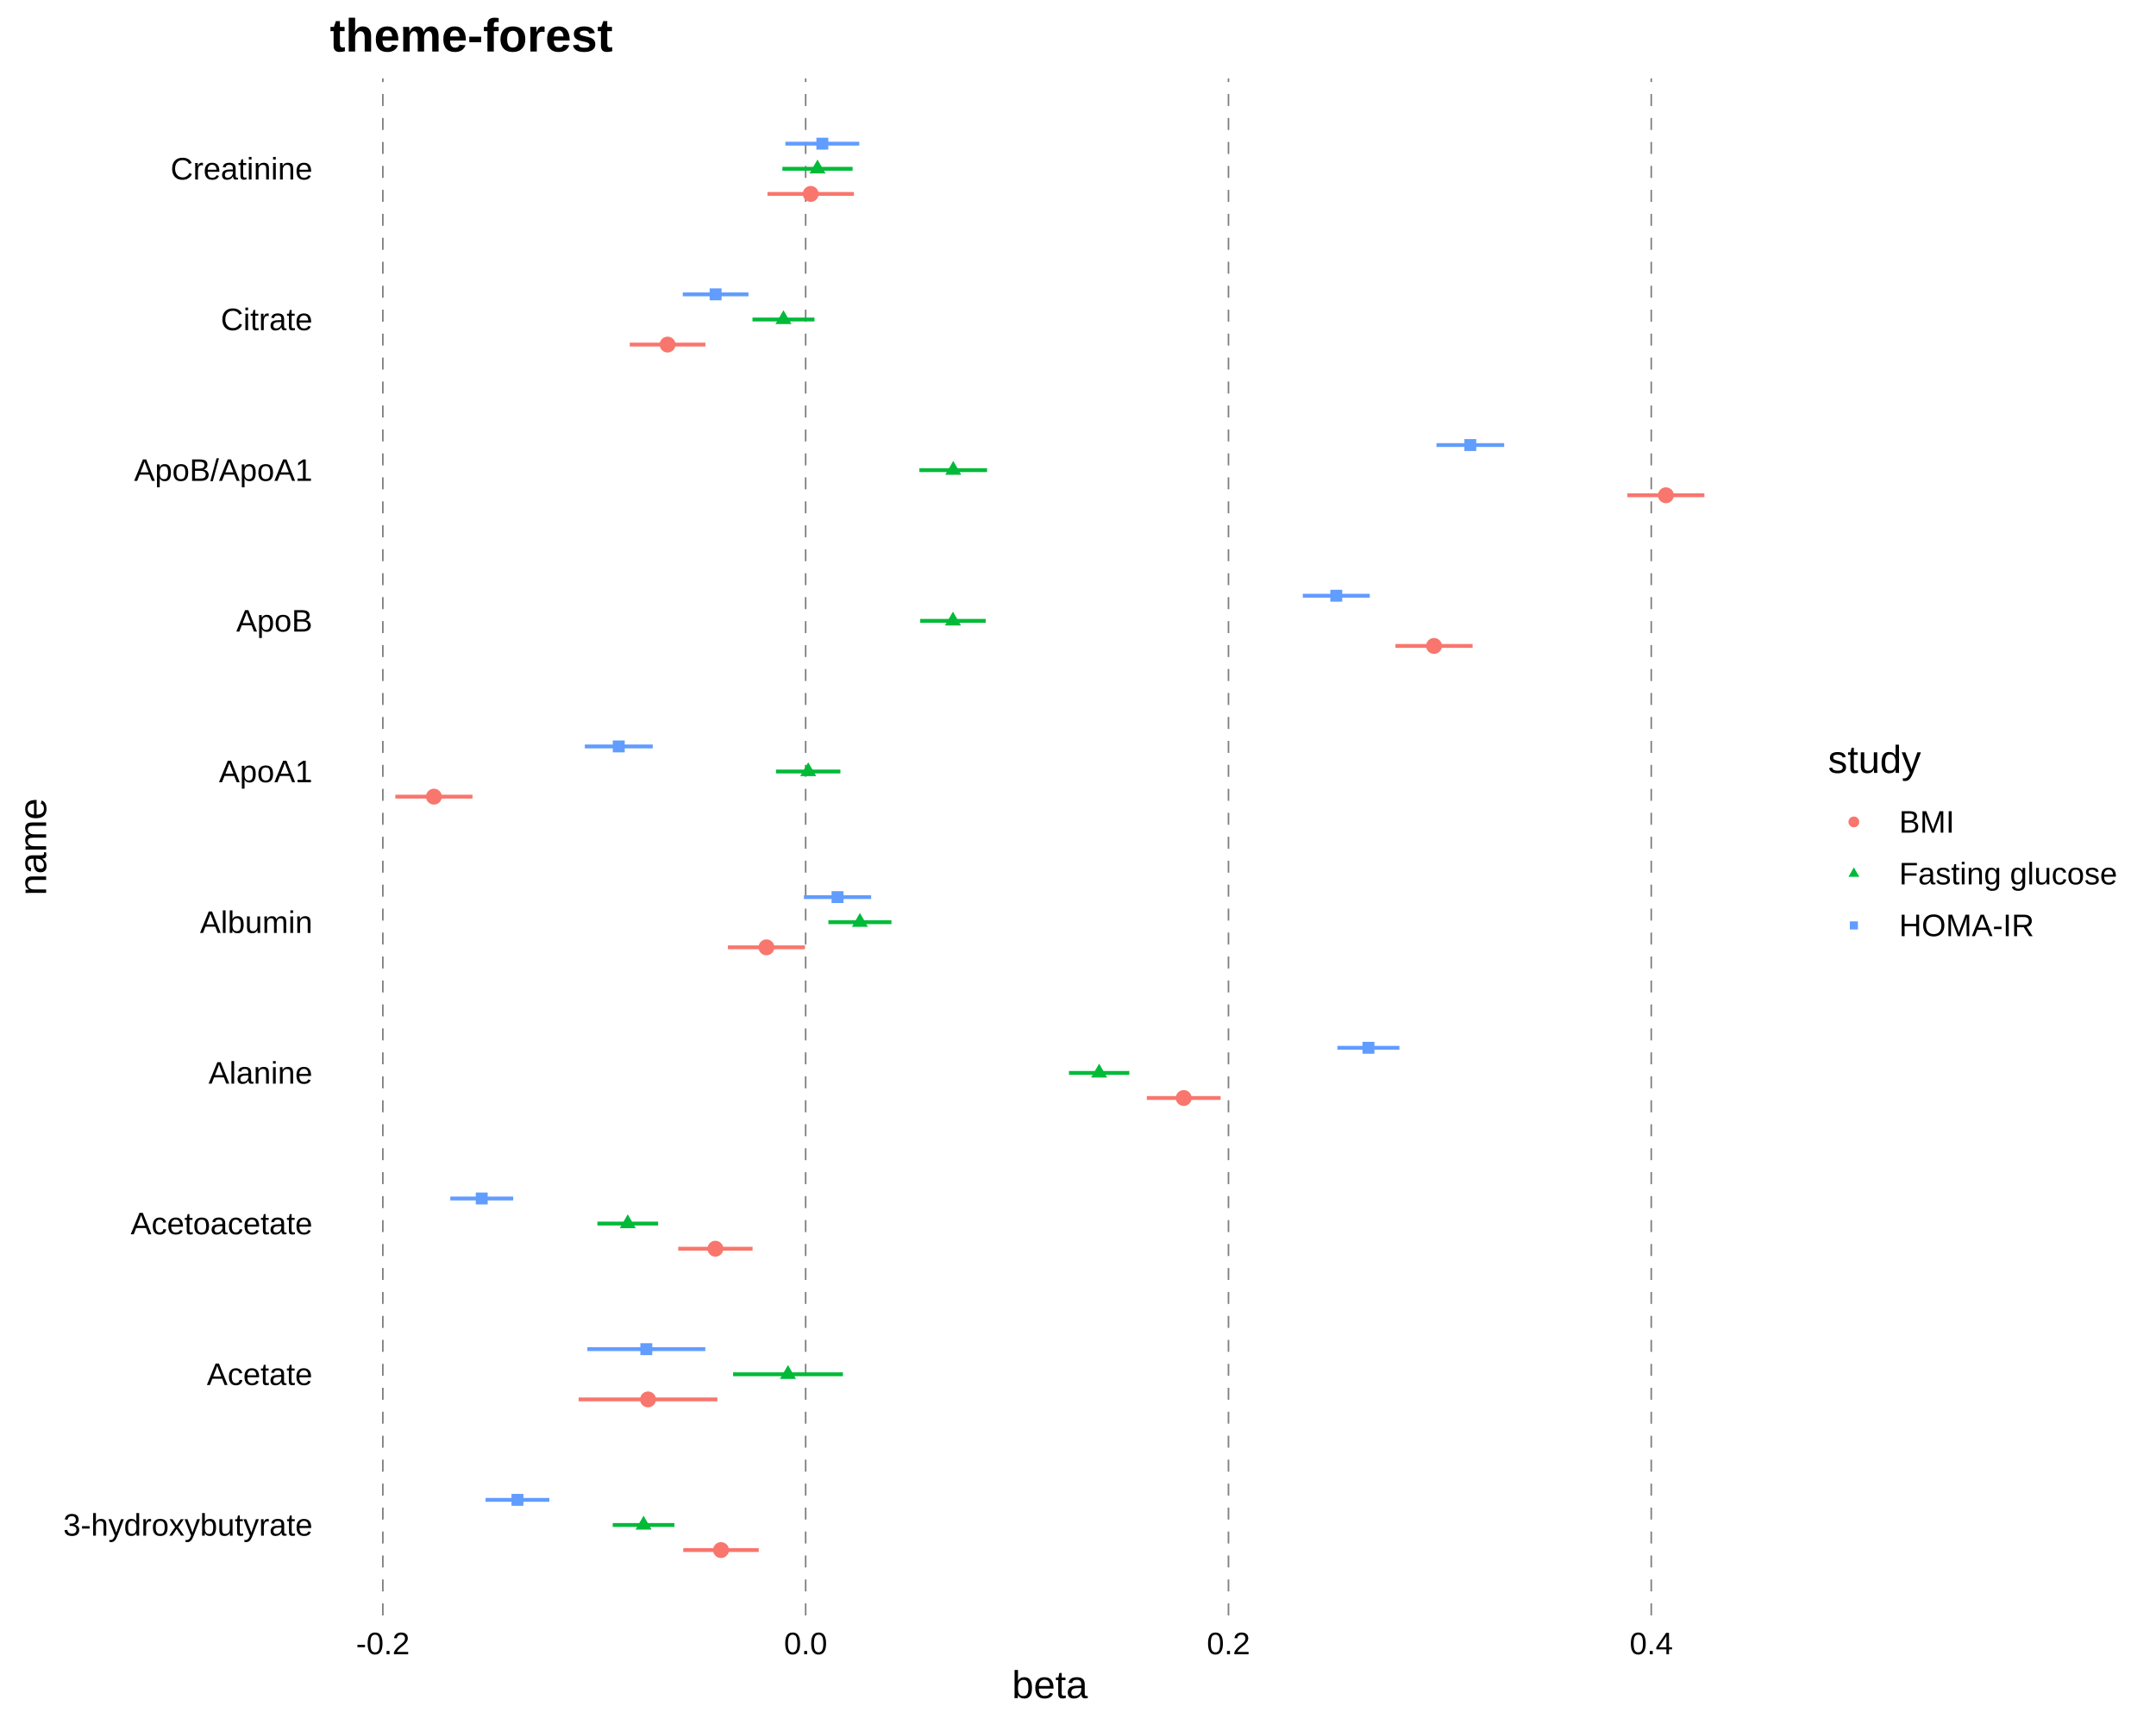
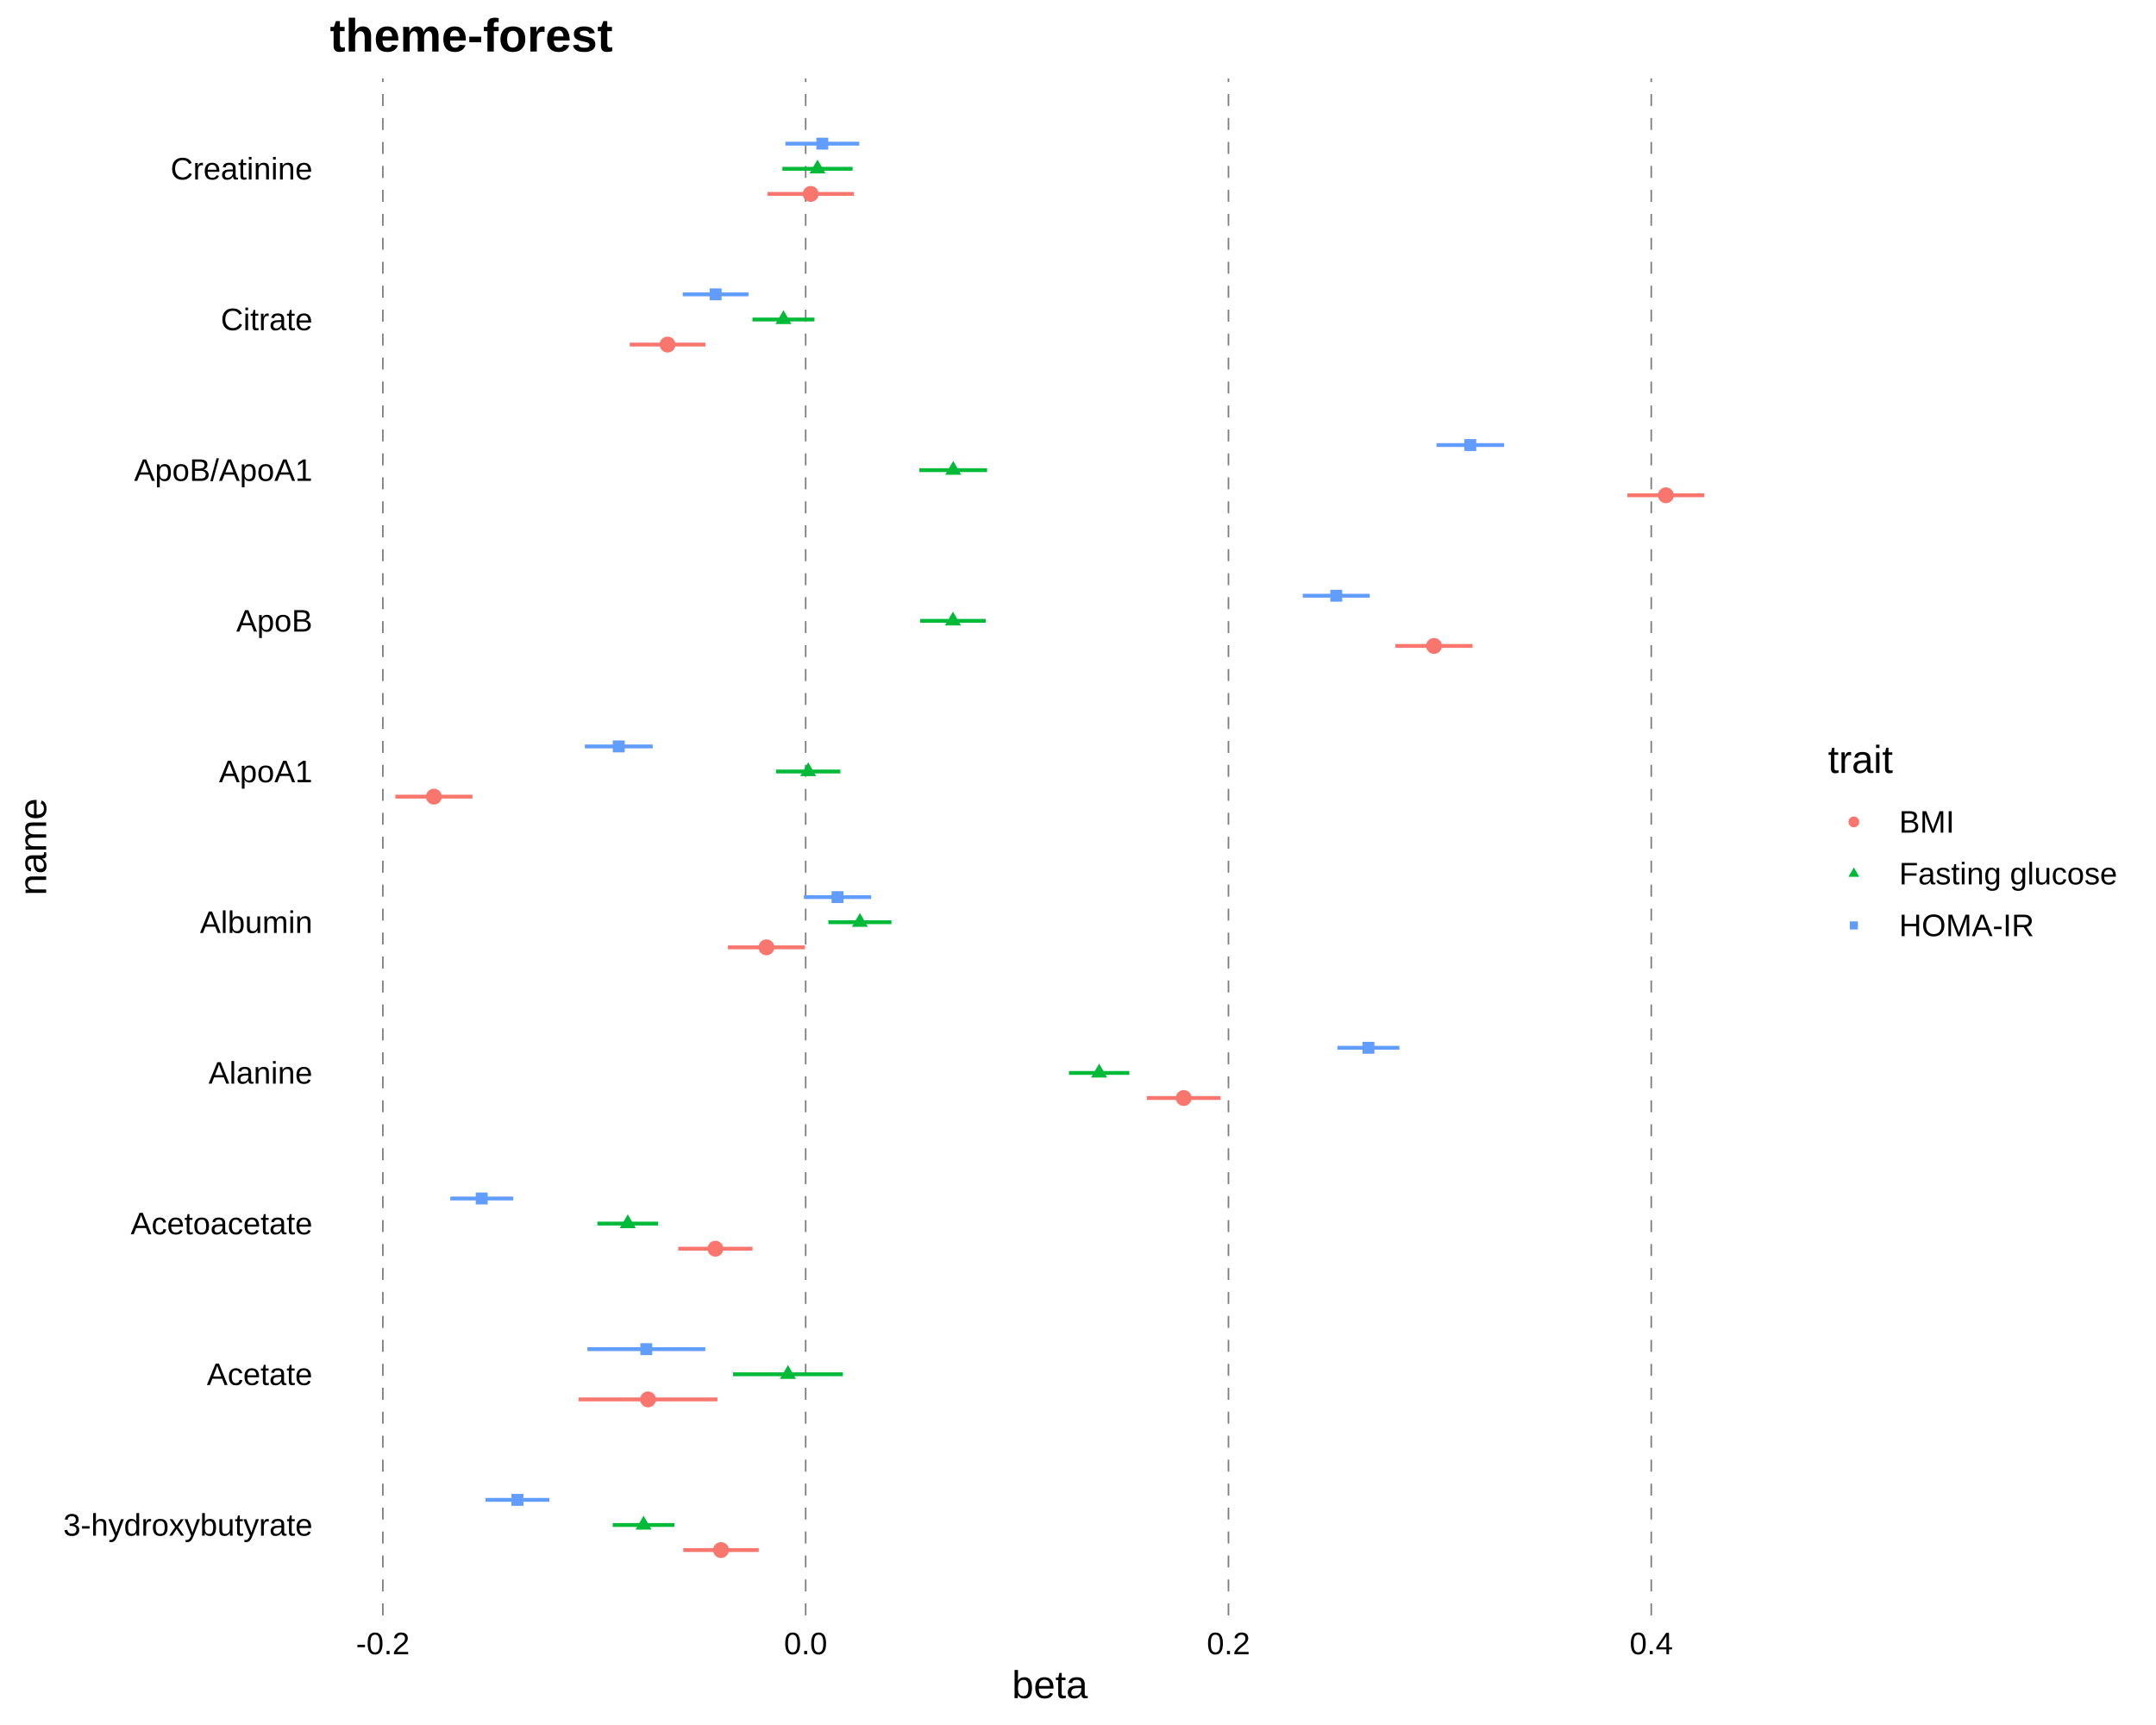
<svg xmlns="http://www.w3.org/2000/svg" viewBox="0 0 720.00 576.00">
  <defs>
    <style type="text/css">
    line, polyline, polygon, path, rect, circle {
      fill: none;
      stroke: #000000;
      stroke-linecap: round;
      stroke-linejoin: round;
      stroke-miterlimit: 10.00;
    }
  </style>
  </defs>
  <rect width="100%" height="100%" style="stroke: none; fill: #FFFFFF;" />
  <defs>
    <clipPath id="cpMTEwLjE3fDU5MS4wNHw1MzkuNDB8MjYuMTc=">
      <rect x="110.17" y="26.17" width="480.87" height="513.23" />
    </clipPath>
  </defs>
  <rect x="110.17" y="26.17" width="480.87" height="513.23" style="stroke-width: 0.75; stroke: none;" clip-path="url(#cpMTEwLjE3fDU5MS4wNHw1MzkuNDB8MjYuMTc=)" />
  <polyline points="127.85,539.40 127.85,26.17 " style="stroke-width: 0.53; stroke: #7F7F7F; stroke-dasharray: 4.00,4.00; stroke-linecap: butt;" clip-path="url(#cpMTEwLjE3fDU5MS4wNHw1MzkuNDB8MjYuMTc=)" />
  <polyline points="269.05,539.40 269.05,26.17 " style="stroke-width: 0.53; stroke: #7F7F7F; stroke-dasharray: 4.00,4.00; stroke-linecap: butt;" clip-path="url(#cpMTEwLjE3fDU5MS4wNHw1MzkuNDB8MjYuMTc=)" />
  <polyline points="410.25,539.40 410.25,26.17 " style="stroke-width: 0.53; stroke: #7F7F7F; stroke-dasharray: 4.00,4.00; stroke-linecap: butt;" clip-path="url(#cpMTEwLjE3fDU5MS4wNHw1MzkuNDB8MjYuMTc=)" />
  <polyline points="551.44,539.40 551.44,26.17 " style="stroke-width: 0.53; stroke: #7F7F7F; stroke-dasharray: 4.00,4.00; stroke-linecap: butt;" clip-path="url(#cpMTEwLjE3fDU5MS4wNHw1MzkuNDB8MjYuMTc=)" />
  <line x1="162.15" y1="500.82" x2="183.45" y2="500.82" style="stroke-width: 1.28; stroke: #619CFF; stroke-linecap: butt;" clip-path="url(#cpMTEwLjE3fDU5MS4wNHw1MzkuNDB8MjYuMTc=)" />
  <line x1="204.62" y1="509.21" x2="225.23" y2="509.21" style="stroke-width: 1.28; stroke: #00BA38; stroke-linecap: butt;" clip-path="url(#cpMTEwLjE3fDU5MS4wNHw1MzkuNDB8MjYuMTc=)" />
  <line x1="228.18" y1="517.59" x2="253.38" y2="517.59" style="stroke-width: 1.28; stroke: #F8766D; stroke-linecap: butt;" clip-path="url(#cpMTEwLjE3fDU5MS4wNHw1MzkuNDB8MjYuMTc=)" />
  <line x1="196.15" y1="450.50" x2="235.54" y2="450.50" style="stroke-width: 1.28; stroke: #619CFF; stroke-linecap: butt;" clip-path="url(#cpMTEwLjE3fDU5MS4wNHw1MzkuNDB8MjYuMTc=)" />
  <line x1="244.81" y1="458.89" x2="281.49" y2="458.89" style="stroke-width: 1.28; stroke: #00BA38; stroke-linecap: butt;" clip-path="url(#cpMTEwLjE3fDU5MS4wNHw1MzkuNDB8MjYuMTc=)" />
  <line x1="193.23" y1="467.28" x2="239.58" y2="467.28" style="stroke-width: 1.28; stroke: #F8766D; stroke-linecap: butt;" clip-path="url(#cpMTEwLjE3fDU5MS4wNHw1MzkuNDB8MjYuMTc=)" />
  <line x1="150.37" y1="400.19" x2="171.38" y2="400.19" style="stroke-width: 1.28; stroke: #619CFF; stroke-linecap: butt;" clip-path="url(#cpMTEwLjE3fDU5MS4wNHw1MzkuNDB8MjYuMTc=)" />
  <line x1="199.50" y1="408.57" x2="219.78" y2="408.57" style="stroke-width: 1.28; stroke: #00BA38; stroke-linecap: butt;" clip-path="url(#cpMTEwLjE3fDU5MS4wNHw1MzkuNDB8MjYuMTc=)" />
  <line x1="226.50" y1="416.96" x2="251.32" y2="416.96" style="stroke-width: 1.28; stroke: #F8766D; stroke-linecap: butt;" clip-path="url(#cpMTEwLjE3fDU5MS4wNHw1MzkuNDB8MjYuMTc=)" />
  <line x1="446.64" y1="349.87" x2="467.34" y2="349.87" style="stroke-width: 1.28; stroke: #619CFF; stroke-linecap: butt;" clip-path="url(#cpMTEwLjE3fDU5MS4wNHw1MzkuNDB8MjYuMTc=)" />
  <line x1="356.98" y1="358.26" x2="377.14" y2="358.26" style="stroke-width: 1.28; stroke: #00BA38; stroke-linecap: butt;" clip-path="url(#cpMTEwLjE3fDU5MS4wNHw1MzkuNDB8MjYuMTc=)" />
  <line x1="382.99" y1="366.64" x2="407.63" y2="366.64" style="stroke-width: 1.28; stroke: #F8766D; stroke-linecap: butt;" clip-path="url(#cpMTEwLjE3fDU5MS4wNHw1MzkuNDB8MjYuMTc=)" />
  <line x1="268.47" y1="299.56" x2="290.92" y2="299.56" style="stroke-width: 1.28; stroke: #619CFF; stroke-linecap: butt;" clip-path="url(#cpMTEwLjE3fDU5MS4wNHw1MzkuNDB8MjYuMTc=)" />
  <line x1="276.64" y1="307.94" x2="297.70" y2="307.94" style="stroke-width: 1.28; stroke: #00BA38; stroke-linecap: butt;" clip-path="url(#cpMTEwLjE3fDU5MS4wNHw1MzkuNDB8MjYuMTc=)" />
  <line x1="243.09" y1="316.33" x2="268.82" y2="316.33" style="stroke-width: 1.28; stroke: #F8766D; stroke-linecap: butt;" clip-path="url(#cpMTEwLjE3fDU5MS4wNHw1MzkuNDB8MjYuMTc=)" />
  <line x1="195.30" y1="249.24" x2="217.98" y2="249.24" style="stroke-width: 1.28; stroke: #619CFF; stroke-linecap: butt;" clip-path="url(#cpMTEwLjE3fDU5MS4wNHw1MzkuNDB8MjYuMTc=)" />
  <line x1="259.15" y1="257.62" x2="280.65" y2="257.62" style="stroke-width: 1.28; stroke: #00BA38; stroke-linecap: butt;" clip-path="url(#cpMTEwLjE3fDU5MS4wNHw1MzkuNDB8MjYuMTc=)" />
  <line x1="132.02" y1="266.01" x2="157.79" y2="266.01" style="stroke-width: 1.28; stroke: #F8766D; stroke-linecap: butt;" clip-path="url(#cpMTEwLjE3fDU5MS4wNHw1MzkuNDB8MjYuMTc=)" />
  <line x1="435.07" y1="198.92" x2="457.43" y2="198.92" style="stroke-width: 1.28; stroke: #619CFF; stroke-linecap: butt;" clip-path="url(#cpMTEwLjE3fDU5MS4wNHw1MzkuNDB8MjYuMTc=)" />
  <line x1="307.31" y1="207.31" x2="329.17" y2="207.31" style="stroke-width: 1.28; stroke: #00BA38; stroke-linecap: butt;" clip-path="url(#cpMTEwLjE3fDU5MS4wNHw1MzkuNDB8MjYuMTc=)" />
  <line x1="466.01" y1="215.69" x2="491.78" y2="215.69" style="stroke-width: 1.28; stroke: #F8766D; stroke-linecap: butt;" clip-path="url(#cpMTEwLjE3fDU5MS4wNHw1MzkuNDB8MjYuMTc=)" />
  <line x1="479.72" y1="148.61" x2="502.32" y2="148.61" style="stroke-width: 1.28; stroke: #619CFF; stroke-linecap: butt;" clip-path="url(#cpMTEwLjE3fDU5MS4wNHw1MzkuNDB8MjYuMTc=)" />
  <line x1="307.03" y1="156.99" x2="329.64" y2="156.99" style="stroke-width: 1.28; stroke: #00BA38; stroke-linecap: butt;" clip-path="url(#cpMTEwLjE3fDU5MS4wNHw1MzkuNDB8MjYuMTc=)" />
  <line x1="543.47" y1="165.38" x2="569.18" y2="165.38" style="stroke-width: 1.28; stroke: #F8766D; stroke-linecap: butt;" clip-path="url(#cpMTEwLjE3fDU5MS4wNHw1MzkuNDB8MjYuMTc=)" />
  <line x1="228.01" y1="98.29" x2="249.96" y2="98.29" style="stroke-width: 1.28; stroke: #619CFF; stroke-linecap: butt;" clip-path="url(#cpMTEwLjE3fDU5MS4wNHw1MzkuNDB8MjYuMTc=)" />
  <line x1="251.29" y1="106.68" x2="271.99" y2="106.68" style="stroke-width: 1.28; stroke: #00BA38; stroke-linecap: butt;" clip-path="url(#cpMTEwLjE3fDU5MS4wNHw1MzkuNDB8MjYuMTc=)" />
  <line x1="210.30" y1="115.06" x2="235.58" y2="115.06" style="stroke-width: 1.28; stroke: #F8766D; stroke-linecap: butt;" clip-path="url(#cpMTEwLjE3fDU5MS4wNHw1MzkuNDB8MjYuMTc=)" />
  <line x1="262.28" y1="47.97" x2="286.96" y2="47.97" style="stroke-width: 1.28; stroke: #619CFF; stroke-linecap: butt;" clip-path="url(#cpMTEwLjE3fDU5MS4wNHw1MzkuNDB8MjYuMTc=)" />
  <line x1="261.27" y1="56.36" x2="284.73" y2="56.36" style="stroke-width: 1.28; stroke: #00BA38; stroke-linecap: butt;" clip-path="url(#cpMTEwLjE3fDU5MS4wNHw1MzkuNDB8MjYuMTc=)" />
  <line x1="256.31" y1="64.75" x2="285.17" y2="64.75" style="stroke-width: 1.28; stroke: #F8766D; stroke-linecap: butt;" clip-path="url(#cpMTEwLjE3fDU5MS4wNHw1MzkuNDB8MjYuMTc=)" />
  <polygon points="170.81,502.81 174.79,502.81 174.79,498.83 170.81,498.83 " style="stroke-width: 1.42; stroke: none; fill: #619CFF;" clip-path="url(#cpMTEwLjE3fDU5MS4wNHw1MzkuNDB8MjYuMTc=)" />
  <polygon points="214.92,506.11 217.60,510.75 212.24,510.75 " style="stroke-width: 1.42; stroke: none; fill: #00BA38;" clip-path="url(#cpMTEwLjE3fDU5MS4wNHw1MzkuNDB8MjYuMTc=)" />
  <circle cx="240.78" cy="517.59" r="1.99pt" style="stroke-width: 1.42; stroke: none; fill: #F8766D;" clip-path="url(#cpMTEwLjE3fDU5MS4wNHw1MzkuNDB8MjYuMTc=)" />
  <polygon points="213.85,452.49 217.83,452.49 217.83,448.51 213.85,448.51 " style="stroke-width: 1.42; stroke: none; fill: #619CFF;" clip-path="url(#cpMTEwLjE3fDU5MS4wNHw1MzkuNDB8MjYuMTc=)" />
  <polygon points="263.15,455.80 265.83,460.44 260.47,460.44 " style="stroke-width: 1.42; stroke: none; fill: #00BA38;" clip-path="url(#cpMTEwLjE3fDU5MS4wNHw1MzkuNDB8MjYuMTc=)" />
  <circle cx="216.41" cy="467.28" r="1.99pt" style="stroke-width: 1.42; stroke: none; fill: #F8766D;" clip-path="url(#cpMTEwLjE3fDU5MS4wNHw1MzkuNDB8MjYuMTc=)" />
  <polygon points="158.89,402.18 162.87,402.18 162.87,398.20 158.89,398.20 " style="stroke-width: 1.42; stroke: none; fill: #619CFF;" clip-path="url(#cpMTEwLjE3fDU5MS4wNHw1MzkuNDB8MjYuMTc=)" />
  <polygon points="209.64,405.48 212.32,410.12 206.96,410.12 " style="stroke-width: 1.42; stroke: none; fill: #00BA38;" clip-path="url(#cpMTEwLjE3fDU5MS4wNHw1MzkuNDB8MjYuMTc=)" />
  <circle cx="238.91" cy="416.96" r="1.99pt" style="stroke-width: 1.42; stroke: none; fill: #F8766D;" clip-path="url(#cpMTEwLjE3fDU5MS4wNHw1MzkuNDB8MjYuMTc=)" />
  <polygon points="455.00,351.86 458.98,351.86 458.98,347.88 455.00,347.88 " style="stroke-width: 1.42; stroke: none; fill: #619CFF;" clip-path="url(#cpMTEwLjE3fDU5MS4wNHw1MzkuNDB8MjYuMTc=)" />
  <polygon points="367.06,355.16 369.74,359.80 364.38,359.80 " style="stroke-width: 1.42; stroke: none; fill: #00BA38;" clip-path="url(#cpMTEwLjE3fDU5MS4wNHw1MzkuNDB8MjYuMTc=)" />
  <circle cx="395.31" cy="366.64" r="1.99pt" style="stroke-width: 1.42; stroke: none; fill: #F8766D;" clip-path="url(#cpMTEwLjE3fDU5MS4wNHw1MzkuNDB8MjYuMTc=)" />
  <polygon points="277.71,301.54 281.69,301.54 281.69,297.57 277.71,297.57 " style="stroke-width: 1.42; stroke: none; fill: #619CFF;" clip-path="url(#cpMTEwLjE3fDU5MS4wNHw1MzkuNDB8MjYuMTc=)" />
  <polygon points="287.17,304.85 289.85,309.49 284.49,309.49 " style="stroke-width: 1.42; stroke: none; fill: #00BA38;" clip-path="url(#cpMTEwLjE3fDU5MS4wNHw1MzkuNDB8MjYuMTc=)" />
  <circle cx="255.96" cy="316.33" r="1.99pt" style="stroke-width: 1.42; stroke: none; fill: #F8766D;" clip-path="url(#cpMTEwLjE3fDU5MS4wNHw1MzkuNDB8MjYuMTc=)" />
  <polygon points="204.65,251.23 208.63,251.23 208.63,247.25 204.65,247.25 " style="stroke-width: 1.42; stroke: none; fill: #619CFF;" clip-path="url(#cpMTEwLjE3fDU5MS4wNHw1MzkuNDB8MjYuMTc=)" />
  <polygon points="269.90,254.53 272.58,259.17 267.22,259.17 " style="stroke-width: 1.42; stroke: none; fill: #00BA38;" clip-path="url(#cpMTEwLjE3fDU5MS4wNHw1MzkuNDB8MjYuMTc=)" />
  <circle cx="144.91" cy="266.01" r="1.99pt" style="stroke-width: 1.42; stroke: none; fill: #F8766D;" clip-path="url(#cpMTEwLjE3fDU5MS4wNHw1MzkuNDB8MjYuMTc=)" />
  <polygon points="444.26,200.91 448.24,200.91 448.24,196.93 444.26,196.93 " style="stroke-width: 1.42; stroke: none; fill: #619CFF;" clip-path="url(#cpMTEwLjE3fDU5MS4wNHw1MzkuNDB8MjYuMTc=)" />
  <polygon points="318.24,204.22 320.92,208.86 315.56,208.86 " style="stroke-width: 1.42; stroke: none; fill: #00BA38;" clip-path="url(#cpMTEwLjE3fDU5MS4wNHw1MzkuNDB8MjYuMTc=)" />
  <circle cx="478.90" cy="215.69" r="1.99pt" style="stroke-width: 1.42; stroke: none; fill: #F8766D;" clip-path="url(#cpMTEwLjE3fDU5MS4wNHw1MzkuNDB8MjYuMTc=)" />
  <polygon points="489.03,150.60 493.00,150.60 493.00,146.62 489.03,146.62 " style="stroke-width: 1.42; stroke: none; fill: #619CFF;" clip-path="url(#cpMTEwLjE3fDU5MS4wNHw1MzkuNDB8MjYuMTc=)" />
  <polygon points="318.34,153.90 321.02,158.54 315.66,158.54 " style="stroke-width: 1.42; stroke: none; fill: #00BA38;" clip-path="url(#cpMTEwLjE3fDU5MS4wNHw1MzkuNDB8MjYuMTc=)" />
  <circle cx="556.33" cy="165.38" r="1.99pt" style="stroke-width: 1.42; stroke: none; fill: #F8766D;" clip-path="url(#cpMTEwLjE3fDU5MS4wNHw1MzkuNDB8MjYuMTc=)" />
  <polygon points="236.99,100.28 240.97,100.28 240.97,96.30 236.99,96.30 " style="stroke-width: 1.42; stroke: none; fill: #619CFF;" clip-path="url(#cpMTEwLjE3fDU5MS4wNHw1MzkuNDB8MjYuMTc=)" />
  <polygon points="261.64,103.58 264.32,108.22 258.96,108.22 " style="stroke-width: 1.42; stroke: none; fill: #00BA38;" clip-path="url(#cpMTEwLjE3fDU5MS4wNHw1MzkuNDB8MjYuMTc=)" />
  <circle cx="222.94" cy="115.06" r="1.99pt" style="stroke-width: 1.42; stroke: none; fill: #F8766D;" clip-path="url(#cpMTEwLjE3fDU5MS4wNHw1MzkuNDB8MjYuMTc=)" />
  <polygon points="272.63,49.96 276.61,49.96 276.61,45.98 272.63,45.98 " style="stroke-width: 1.42; stroke: none; fill: #619CFF;" clip-path="url(#cpMTEwLjE3fDU5MS4wNHw1MzkuNDB8MjYuMTc=)" />
  <polygon points="273.00,53.27 275.68,57.91 270.32,57.91 " style="stroke-width: 1.42; stroke: none; fill: #00BA38;" clip-path="url(#cpMTEwLjE3fDU5MS4wNHw1MzkuNDB8MjYuMTc=)" />
  <circle cx="270.74" cy="64.75" r="1.99pt" style="stroke-width: 1.42; stroke: none; fill: #F8766D;" clip-path="url(#cpMTEwLjE3fDU5MS4wNHw1MzkuNDB8MjYuMTc=)" />
  <defs>
    <clipPath id="cpMC4wMHw3MjAuMDB8NTc2LjAwfDAuMDA=">
      <rect x="0.00" y="0.00" width="720.00" height="576.00" />
    </clipPath>
  </defs>
  <g clip-path="url(#cpMC4wMHw3MjAuMDB8NTc2LjAwfDAuMDA=)">
    <text x="21.14" y="512.78" style="font-size: 10.40px; font-family: Liberation Sans;" textLength="83.20px" lengthAdjust="spacingAndGlyphs">3-hydroxybutyrate</text>
  </g>
  <g clip-path="url(#cpMC4wMHw3MjAuMDB8NTc2LjAwfDAuMDA=)">
    <text x="69.07" y="462.47" style="font-size: 10.40px; font-family: Liberation Sans;" textLength="35.27px" lengthAdjust="spacingAndGlyphs">Acetate</text>
  </g>
  <g clip-path="url(#cpMC4wMHw3MjAuMDB8NTc2LjAwfDAuMDA=)">
    <text x="43.64" y="412.15" style="font-size: 10.40px; font-family: Liberation Sans;" textLength="60.70px" lengthAdjust="spacingAndGlyphs">Acetoacetate</text>
  </g>
  <g clip-path="url(#cpMC4wMHw3MjAuMDB8NTc2LjAwfDAuMDA=)">
    <text x="69.65" y="361.84" style="font-size: 10.40px; font-family: Liberation Sans;" textLength="34.69px" lengthAdjust="spacingAndGlyphs">Alanine</text>
  </g>
  <g clip-path="url(#cpMC4wMHw3MjAuMDB8NTc2LjAwfDAuMDA=)">
    <text x="66.78" y="311.52" style="font-size: 10.40px; font-family: Liberation Sans;" textLength="37.56px" lengthAdjust="spacingAndGlyphs">Albumin</text>
  </g>
  <g clip-path="url(#cpMC4wMHw3MjAuMDB8NTc2LjAwfDAuMDA=)">
    <text x="73.12" y="261.20" style="font-size: 10.40px; font-family: Liberation Sans;" textLength="31.22px" lengthAdjust="spacingAndGlyphs">ApoA1</text>
  </g>
  <g clip-path="url(#cpMC4wMHw3MjAuMDB8NTc2LjAwfDAuMDA=)">
    <text x="78.90" y="210.89" style="font-size: 10.40px; font-family: Liberation Sans;" textLength="25.44px" lengthAdjust="spacingAndGlyphs">ApoB</text>
  </g>
  <g clip-path="url(#cpMC4wMHw3MjAuMDB8NTc2LjAwfDAuMDA=)">
    <text x="44.79" y="160.57" style="font-size: 10.40px; font-family: Liberation Sans;" textLength="59.55px" lengthAdjust="spacingAndGlyphs">ApoB/ApoA1</text>
  </g>
  <g clip-path="url(#cpMC4wMHw3MjAuMDB8NTc2LjAwfDAuMDA=)">
    <text x="73.73" y="110.25" style="font-size: 10.40px; font-family: Liberation Sans;" textLength="30.61px" lengthAdjust="spacingAndGlyphs">Citrate</text>
  </g>
  <g clip-path="url(#cpMC4wMHw3MjAuMDB8NTc2LjAwfDAuMDA=)">
    <text x="56.96" y="59.94" style="font-size: 10.40px; font-family: Liberation Sans;" textLength="47.38px" lengthAdjust="spacingAndGlyphs">Creatinine</text>
  </g>
  <g clip-path="url(#cpMC4wMHw3MjAuMDB8NTc2LjAwfDAuMDA=)">
    <text x="118.90" y="552.38" style="font-size: 10.40px; font-family: Liberation Sans;" textLength="17.91px" lengthAdjust="spacingAndGlyphs">-0.2</text>
  </g>
  <g clip-path="url(#cpMC4wMHw3MjAuMDB8NTc2LjAwfDAuMDA=)">
    <text x="261.82" y="552.38" style="font-size: 10.40px; font-family: Liberation Sans;" textLength="14.45px" lengthAdjust="spacingAndGlyphs">0.0</text>
  </g>
  <g clip-path="url(#cpMC4wMHw3MjAuMDB8NTc2LjAwfDAuMDA=)">
    <text x="403.02" y="552.38" style="font-size: 10.40px; font-family: Liberation Sans;" textLength="14.45px" lengthAdjust="spacingAndGlyphs">0.2</text>
  </g>
  <g clip-path="url(#cpMC4wMHw3MjAuMDB8NTc2LjAwfDAuMDA=)">
    <text x="544.22" y="552.38" style="font-size: 10.40px; font-family: Liberation Sans;" textLength="14.45px" lengthAdjust="spacingAndGlyphs">0.4</text>
  </g>
  <g clip-path="url(#cpMC4wMHw3MjAuMDB8NTc2LjAwfDAuMDA=)">
    <text x="337.95" y="567.04" style="font-size: 13.00px; font-family: Liberation Sans;" textLength="25.31px" lengthAdjust="spacingAndGlyphs">beta</text>
  </g>
  <g clip-path="url(#cpMC4wMHw3MjAuMDB8NTc2LjAwfDAuMDA=)">
    <text transform="translate(15.41,299.05) rotate(-90)" style="font-size: 13.00px; font-family: Liberation Sans;" textLength="32.53px" lengthAdjust="spacingAndGlyphs">name</text>
  </g>
  <g clip-path="url(#cpMC4wMHw3MjAuMDB8NTc2LjAwfDAuMDA=)">
-     <text x="610.46" y="258.09" style="font-size: 13.00px; font-family: Liberation Sans;" textLength="31.08px" lengthAdjust="spacingAndGlyphs">study</text>
+     <text x="610.46" y="258.09" style="font-size: 13.00px; font-family: Liberation Sans;" textLength="21.67px" lengthAdjust="spacingAndGlyphs">trait</text>
  </g>
  <circle cx="619.10" cy="274.45" r="1.35pt" style="stroke-width: 1.42; stroke: none; fill: #F8766D;" clip-path="url(#cpMC4wMHw3MjAuMDB8NTc2LjAwfDAuMDA=)" />
  <polygon points="619.10,289.63 620.92,292.78 617.29,292.78 " style="stroke-width: 1.42; stroke: none; fill: #00BA38;" clip-path="url(#cpMC4wMHw3MjAuMDB8NTc2LjAwfDAuMDA=)" />
  <polygon points="617.76,310.36 620.45,310.36 620.45,307.66 617.76,307.66 " style="stroke-width: 1.42; stroke: none; fill: #619CFF;" clip-path="url(#cpMC4wMHw3MjAuMDB8NTc2LjAwfDAuMDA=)" />
  <g clip-path="url(#cpMC4wMHw3MjAuMDB8NTc2LjAwfDAuMDA=)">
    <text x="634.22" y="278.03" style="font-size: 10.40px; font-family: Liberation Sans;" textLength="18.48px" lengthAdjust="spacingAndGlyphs">BMI</text>
  </g>
  <g clip-path="url(#cpMC4wMHw3MjAuMDB8NTc2LjAwfDAuMDA=)">
    <text x="634.22" y="295.31" style="font-size: 10.40px; font-family: Liberation Sans;" textLength="72.83px" lengthAdjust="spacingAndGlyphs">Fasting glucose</text>
  </g>
  <g clip-path="url(#cpMC4wMHw3MjAuMDB8NTc2LjAwfDAuMDA=)">
    <text x="634.22" y="312.59" style="font-size: 10.40px; font-family: Liberation Sans;" textLength="45.02px" lengthAdjust="spacingAndGlyphs">HOMA-IR</text>
  </g>
  <g clip-path="url(#cpMC4wMHw3MjAuMDB8NTc2LjAwfDAuMDA=)">
    <text x="110.17" y="17.21" style="font-size: 15.60px; font-weight: bold; font-family: Liberation Sans;" textLength="94.42px" lengthAdjust="spacingAndGlyphs">theme-forest</text>
  </g>
</svg>
